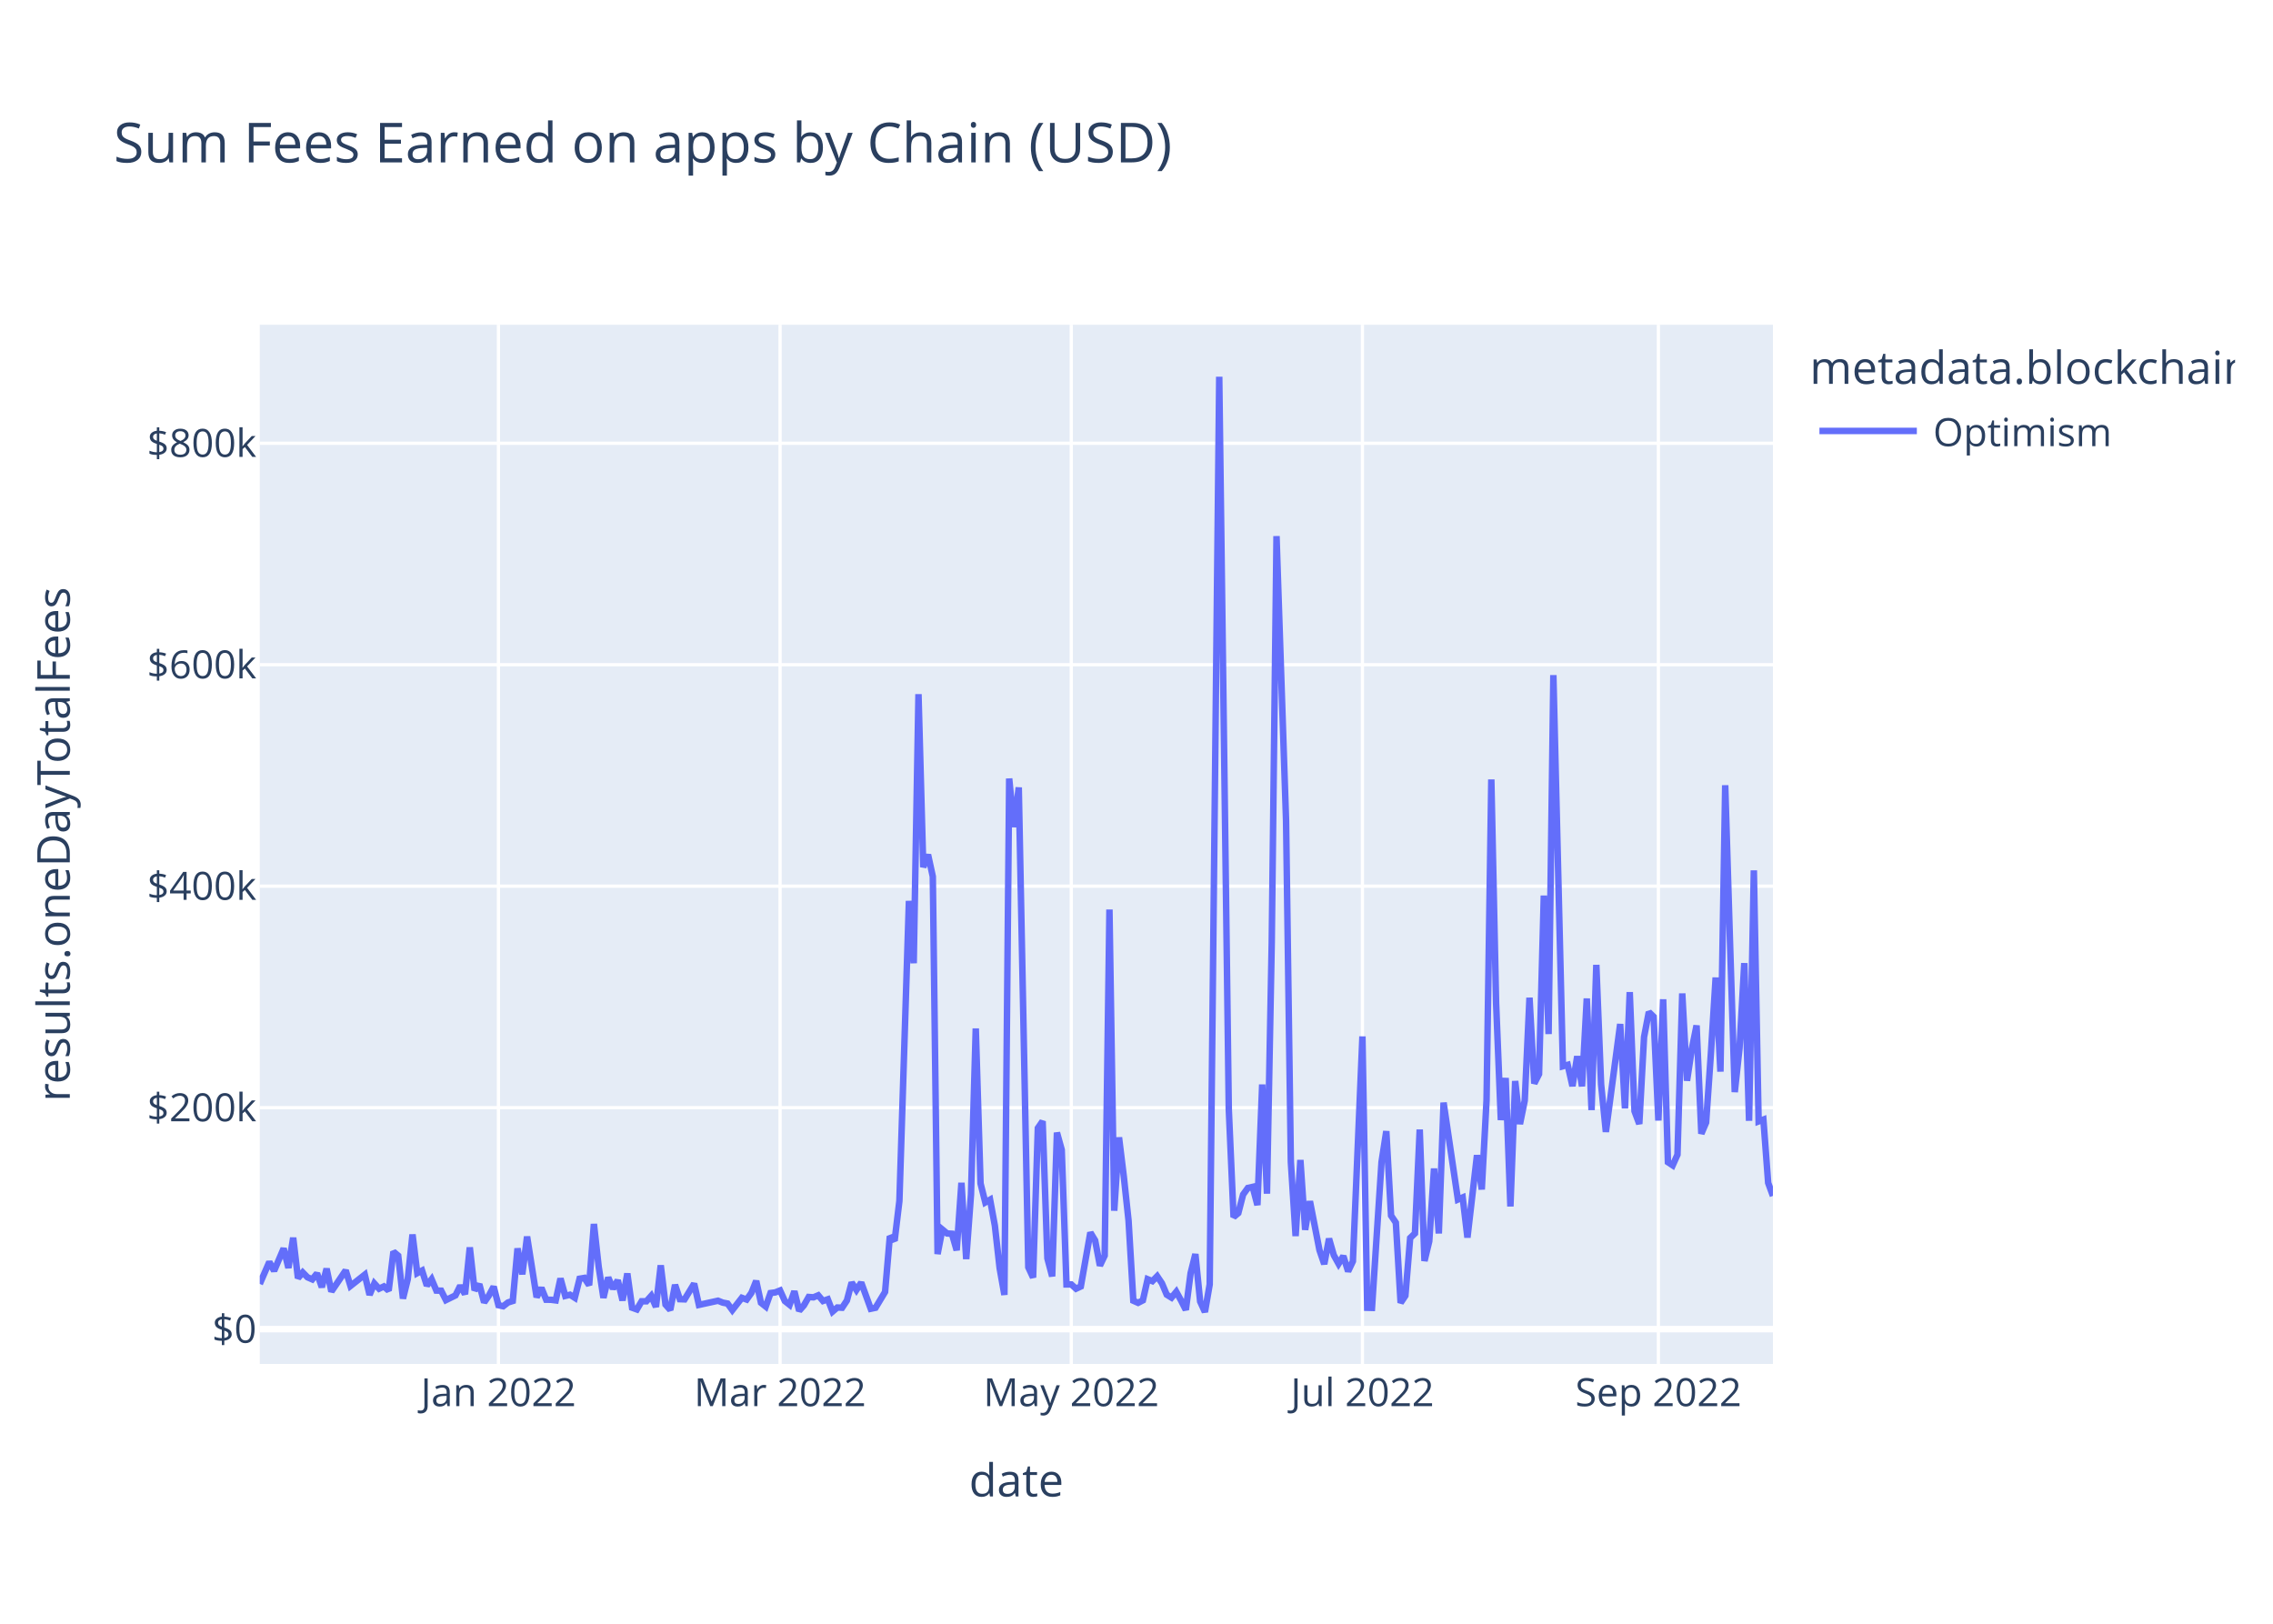
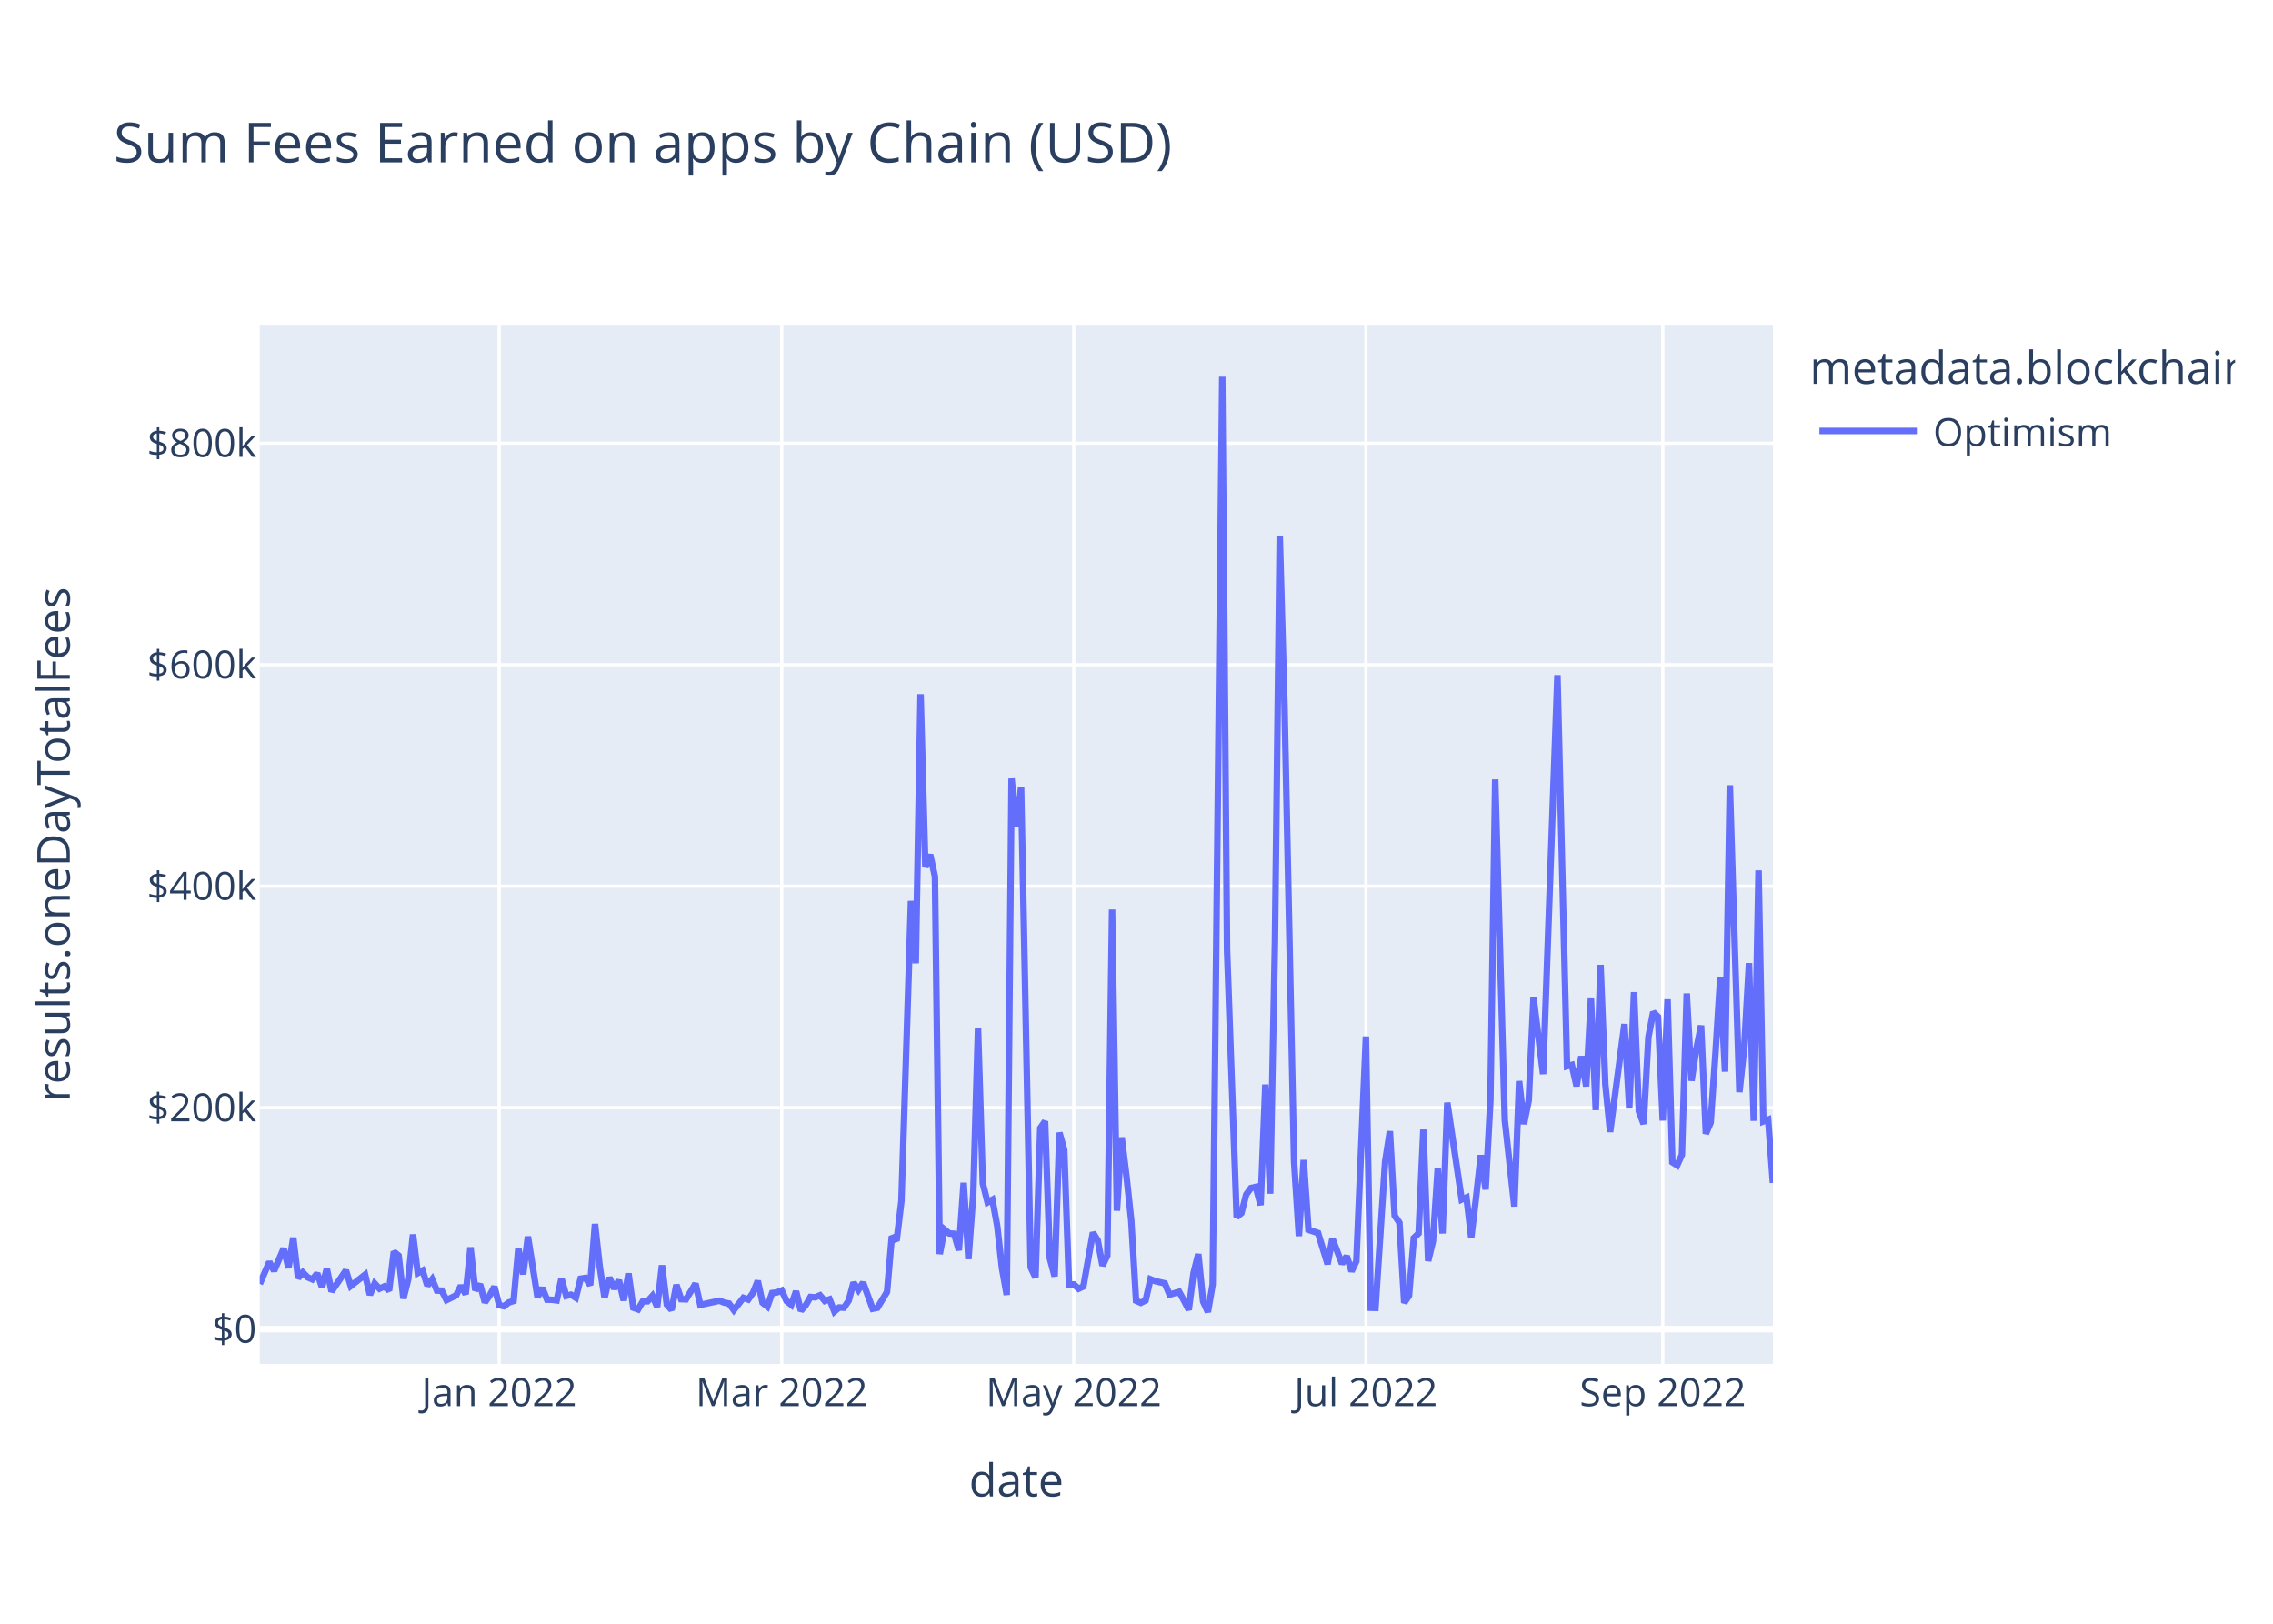
<svg xmlns="http://www.w3.org/2000/svg" class="main-svg" width="700" height="500" style="" viewBox="0 0 700 500">
  <rect x="0" y="0" width="700" height="500" style="fill: rgb(255, 255, 255); fill-opacity: 1;" />
-   <defs id="defs-530a85">
+   <defs id="defs-5d110a">
    <g class="clips">
-       <clipPath id="clip530a85xyplot" class="plotclip">
+       <clipPath id="clip5d110axyplot" class="plotclip">
        <rect width="466" height="320" />
      </clipPath>
-       <clipPath class="axesclip" id="clip530a85x">
+       <clipPath class="axesclip" id="clip5d110ax">
        <rect x="80" y="0" width="466" height="500" />
      </clipPath>
-       <clipPath class="axesclip" id="clip530a85y">
+       <clipPath class="axesclip" id="clip5d110ay">
        <rect x="0" y="100" width="700" height="320" />
      </clipPath>
-       <clipPath class="axesclip" id="clip530a85xy">
+       <clipPath class="axesclip" id="clip5d110axy">
        <rect x="80" y="100" width="466" height="320" />
      </clipPath>
    </g>
    <g class="gradients" />
    <g class="patterns" />
  </defs>
  <g class="bglayer">
    <rect class="bg" x="80" y="100" width="466" height="320" style="fill: rgb(229, 236, 246); fill-opacity: 1; stroke-width: 0;" />
  </g>
  <g class="layer-below">
    <g class="imagelayer" />
    <g class="shapelayer" />
  </g>
  <g class="cartesianlayer">
    <g class="subplot xy">
      <g class="layer-subplot">
        <g class="shapelayer" />
        <g class="imagelayer" />
      </g>
      <g class="minor-gridlayer">
        <g class="x" />
        <g class="y" />
      </g>
      <g class="gridlayer">
        <g class="x">
-           <path class="xgrid crisp" transform="translate(153.5,0)" d="M0,100v320" style="stroke: rgb(255, 255, 255); stroke-opacity: 1; stroke-width: 1px;" />
-           <path class="xgrid crisp" transform="translate(240.23,0)" d="M0,100v320" style="stroke: rgb(255, 255, 255); stroke-opacity: 1; stroke-width: 1px;" />
-           <path class="xgrid crisp" transform="translate(329.91,0)" d="M0,100v320" style="stroke: rgb(255, 255, 255); stroke-opacity: 1; stroke-width: 1px;" />
-           <path class="xgrid crisp" transform="translate(419.58,0)" d="M0,100v320" style="stroke: rgb(255, 255, 255); stroke-opacity: 1; stroke-width: 1px;" />
-           <path class="xgrid crisp" transform="translate(510.72,0)" d="M0,100v320" style="stroke: rgb(255, 255, 255); stroke-opacity: 1; stroke-width: 1px;" />
+           <path class="xgrid crisp" transform="translate(153.73,0)" d="M0,100v320" style="stroke: rgb(255, 255, 255); stroke-opacity: 1; stroke-width: 1px;" />
+           <path class="xgrid crisp" transform="translate(240.74,0)" d="M0,100v320" style="stroke: rgb(255, 255, 255); stroke-opacity: 1; stroke-width: 1px;" />
+           <path class="xgrid crisp" transform="translate(330.7,0)" d="M0,100v320" style="stroke: rgb(255, 255, 255); stroke-opacity: 1; stroke-width: 1px;" />
+           <path class="xgrid crisp" transform="translate(420.65,0)" d="M0,100v320" style="stroke: rgb(255, 255, 255); stroke-opacity: 1; stroke-width: 1px;" />
+           <path class="xgrid crisp" transform="translate(512.08,0)" d="M0,100v320" style="stroke: rgb(255, 255, 255); stroke-opacity: 1; stroke-width: 1px;" />
        </g>
        <g class="y">
          <path class="ygrid crisp" transform="translate(0,341.08)" d="M80,0h466" style="stroke: rgb(255, 255, 255); stroke-opacity: 1; stroke-width: 1px;" />
          <path class="ygrid crisp" transform="translate(0,272.88)" d="M80,0h466" style="stroke: rgb(255, 255, 255); stroke-opacity: 1; stroke-width: 1px;" />
          <path class="ygrid crisp" transform="translate(0,204.69)" d="M80,0h466" style="stroke: rgb(255, 255, 255); stroke-opacity: 1; stroke-width: 1px;" />
          <path class="ygrid crisp" transform="translate(0,136.49)" d="M80,0h466" style="stroke: rgb(255, 255, 255); stroke-opacity: 1; stroke-width: 1px;" />
        </g>
      </g>
      <g class="zerolinelayer">
        <path class="yzl zl crisp" transform="translate(0,409.28)" d="M80,0h466" style="stroke: rgb(255, 255, 255); stroke-opacity: 1; stroke-width: 2px;" />
      </g>
      <path class="xlines-below" />
      <path class="ylines-below" />
      <g class="overlines-below" />
      <g class="xaxislayer-below" />
      <g class="yaxislayer-below" />
      <g class="overaxes-below" />
-       <g class="plot" transform="translate(80,100)" clip-path="url(#clip530a85xyplot)">
+       <g class="plot" transform="translate(80,100)" clip-path="url(#clip5d110axyplot)">
        <g class="scatterlayer mlayer">
-           <g class="trace scatter tracef0a22d" style="stroke-miterlimit: 2; opacity: 1;">
+           <g class="trace scatter trace088049" style="stroke-miterlimit: 2; opacity: 1;">
            <g class="fills" />
            <g class="errorbars" />
            <g class="lines">
-               <path class="js-line" d="M0,295.36L2.94,288.59L4.41,291.34L7.35,284.43L8.82,290.43L10.29,281.13L11.76,293.58L13.23,291.83L14.7,293.32L16.17,293.96L17.64,292.11L19.11,296.36L20.58,290.66L22.05,297.69L23.52,295.54L26.46,291.19L27.93,295.99L32.34,292.51L33.81,298.72L35.28,295.22L36.75,296.83L38.22,296.14L39.69,297.42L41.16,285.43L42.63,286.66L44.1,299.87L45.57,293.92L47.04,280.14L48.51,292.04L49.98,291.25L51.45,295.86L52.92,293.93L54.39,297.41L55.86,297.44L57.33,300.34L60.27,298.89L61.74,295.92L63.21,298.52L64.68,284.11L66.15,297.31L67.62,295.47L69.09,301.05L70.56,298.94L72.03,296.2L73.5,301.91L74.97,302.23L76.44,301.08L77.91,300.61L79.38,284.42L80.85,292.4L82.32,280.78L85.26,299.45L86.73,296.58L88.2,300.22L89.67,300.24L91.14,300.43L92.61,293.69L94.08,299.05L95.55,298.69L97.02,299.63L98.49,293.76L99.96,293.51L101.43,295.75L102.9,276.9L104.37,290.07L105.84,299.64L107.31,293.38L108.78,296.84L110.25,294.23L111.72,300.45L113.19,292.14L114.66,302.68L116.13,303.21L117.6,300.7L119.07,300.7L120.54,299.05L122.01,302.43L123.48,289.63L124.95,301.72L126.42,303.37L127.89,295.64L129.36,300.06L130.83,300.11L133.77,295.28L135.24,301.82L141.12,300.53L142.59,301.12L144.06,301.4L145.53,303.42L148.47,299.64L149.94,300.17L151.41,298.11L152.88,294.43L154.35,301.16L155.82,302.33L157.29,298.17L158.76,297.97L160.23,297.38L161.7,300.62L163.17,301.79L164.64,297.62L166.11,303.63L167.58,301.96L169.05,299.38L170.52,299.49L171.99,298.87L173.46,300.61L174.93,300.1L176.4,303.87L177.87,302.62L179.34,302.69L180.81,300.47L182.28,294.93L183.75,297.22L185.22,294.94L188.16,303.01L189.63,302.7L192.57,297.82L194.04,280.69L195.51,282.05L196.98,269.8L199.92,177.42L201.39,196.61L202.86,113.76L204.33,167.03L205.8,163.17L207.27,169.92L208.74,286.16L210.21,278.6L211.68,279.82L213.15,279.91L214.62,285L216.09,264.21L217.56,287.71L219.03,267.8L220.5,216.69L221.97,264.42L223.44,270.26L224.91,269.42L226.38,277.4L227.85,290.48L229.32,298.74L230.79,139.73L232.26,154.68L233.74,142.47L236.68,290.23L238.15,293.39L239.62,247.38L241.09,245.26L242.56,287.48L244.03,293.03L245.5,248.76L246.97,254.05L248.44,295.52L249.91,295.51L251.38,296.83L252.85,296.14L255.79,279.54L257.26,281.96L258.73,289.72L260.2,286.64L261.67,180.07L263.14,272.82L264.61,250.24L266.08,262.2L267.55,275.83L269.02,300.53L270.49,301.18L271.96,300.42L273.43,293.91L274.9,294.5L276.37,292.99L277.84,295.18L279.31,298.67L280.78,299.58L282.25,297.78L283.72,300.46L285.19,303.35L286.66,292.06L288.13,286.17L289.6,300.76L291.07,304L292.54,295.52L295.48,16L298.42,241.56L299.89,274.77L301.36,273.54L302.83,267.84L304.3,265.81L305.77,265.48L307.24,271.09L308.71,233.95L310.18,267.57L311.65,190.2L313.12,65.08L316.06,152.69L317.53,257.76L319,280.62L320.47,257.2L321.94,278.7L323.41,269.9L326.35,284.96L327.82,289.26L329.29,281.42L330.76,286.51L332.23,289.15L333.7,286.79L335.17,291.48L336.64,288.38L339.58,219.15L341.05,302.7L342.52,302.74L343.99,280.24L345.46,257.84L346.93,248.32L348.4,274.32L349.87,276.5L351.34,301.18L352.81,298.99L354.28,281.21L355.75,279.8L357.22,247.82L358.69,288.29L360.16,282.2L361.63,259.82L363.1,279.82L364.57,239.53L368.98,269.37L370.45,268.74L371.92,281.07L374.86,255.72L376.33,266.27L377.8,238.8L379.27,140.01L380.74,208.8L382.21,244.9L383.68,231.94L385.15,271.5L386.62,232.88L388.09,246.13L389.56,238.9L391.03,207.22L392.5,233.64L393.97,230.74L395.44,175.78L396.91,218.42L398.38,107.89L401.32,228.32L402.79,227.91L404.26,234.44L405.73,225.25L407.2,234.51L408.67,207.46L410.14,241.83L411.61,197.11L413.08,233.89L414.55,248.55L418.96,215.33L420.43,241.31L421.9,205.5L423.37,242.17L424.84,246.1L426.31,219.33L427.78,211.64L429.25,213.07L430.72,245.04L432.19,207.71L433.66,257.87L435.13,258.84L436.6,255.56L438.07,205.91L439.54,232.79L441.01,223.07L442.48,215.77L443.95,249.11L445.42,245.66L446.89,224.45L448.36,201.01L449.83,229.99L451.3,141.8L452.77,189.8L454.24,236.29L455.71,222.74L457.18,196.57L458.65,245.13L460.12,168.01L461.59,245.31L463.06,244.75L464.53,264.24L466,268.26" style="vector-effect: non-scaling-stroke; fill: none; stroke: rgb(99, 110, 250); stroke-opacity: 1; stroke-width: 2px; opacity: 1;" />
+               <path class="js-line" d="M0,295.36L2.95,288.59L4.42,291.34L7.37,284.43L8.85,290.43L10.32,281.13L11.8,293.58L13.27,291.83L14.75,293.32L16.22,293.96L17.7,292.11L19.17,296.36L20.65,290.66L22.12,297.69L23.59,295.54L26.54,291.19L28.02,295.99L32.44,292.51L33.92,298.72L35.39,295.22L36.87,296.83L38.34,296.14L39.82,297.42L41.29,285.43L42.77,286.66L44.24,299.87L45.72,293.92L47.19,280.14L48.66,292.04L50.14,291.25L51.61,295.86L53.09,293.93L54.56,297.41L56.04,297.44L57.51,300.34L60.46,298.89L61.94,295.92L63.41,298.52L64.89,284.11L66.36,297.31L67.84,295.47L69.31,301.05L70.78,298.94L72.26,296.2L73.73,301.91L75.21,302.23L76.68,301.08L78.16,300.61L79.63,284.42L81.11,292.4L82.58,280.78L85.53,299.45L87.01,296.58L88.48,300.22L89.96,300.24L91.43,300.43L92.91,293.69L94.38,299.05L95.85,298.69L97.33,299.63L98.8,293.76L100.28,293.51L101.75,295.75L103.23,276.9L104.7,290.07L106.18,299.64L107.65,293.38L109.13,296.84L110.6,294.23L112.08,300.45L113.55,292.14L115.03,302.68L116.5,303.21L117.97,300.7L119.45,300.7L120.92,299.05L122.4,302.43L123.87,289.63L125.35,301.72L126.82,303.37L128.3,295.64L129.77,300.06L131.25,300.11L134.2,295.28L135.67,301.82L141.57,300.53L143.04,301.12L144.52,301.4L145.99,303.42L148.94,299.64L150.42,300.17L151.89,298.11L153.37,294.43L154.84,301.16L156.32,302.33L157.79,298.17L159.27,297.97L160.74,297.38L162.22,300.62L163.69,301.79L165.16,297.62L166.64,303.63L168.11,301.96L169.59,299.38L171.06,299.49L172.54,298.87L174.01,300.61L175.49,300.1L176.96,303.87L178.44,302.62L179.91,302.69L181.39,300.47L182.86,294.93L184.34,297.22L185.81,294.94L188.76,303.01L190.23,302.7L193.18,297.82L194.66,280.69L196.13,282.05L197.61,269.8L200.56,177.42L202.03,196.61L203.51,113.76L204.98,167.03L206.46,163.17L207.93,169.92L209.41,286.16L210.88,278.6L212.35,279.82L213.83,279.91L215.3,285L216.78,264.21L218.25,287.71L219.73,267.8L221.2,216.69L222.68,264.42L224.15,270.26L225.63,269.42L227.1,277.4L228.58,290.48L230.05,298.74L231.53,139.73L233,154.68L234.47,142.47L237.42,290.23L238.9,293.39L240.37,247.38L241.85,245.26L243.32,287.48L244.8,293.03L246.27,248.76L247.75,254.05L249.22,295.52L250.7,295.51L252.17,296.83L253.65,296.14L256.59,279.54L258.07,281.96L259.54,289.72L261.02,286.64L262.49,180.07L263.97,272.82L265.44,250.24L266.92,262.2L268.39,275.83L269.87,300.53L271.34,301.18L272.82,300.42L274.29,293.91L275.77,294.5L278.72,295.18L280.19,298.67L283.14,297.78L284.61,300.46L286.09,303.35L287.56,292.06L289.04,286.17L290.51,300.76L291.99,304L293.46,295.52L296.41,16L297.89,192.62L300.84,274.77L302.31,273.54L303.78,267.84L305.26,265.81L306.73,265.48L308.21,271.09L309.68,233.95L311.16,267.57L312.63,190.2L314.11,65.08L315.58,117.15L318.53,257.76L320.01,280.62L321.48,257.2L322.96,278.7L325.91,279.67L328.85,289.26L330.33,281.42L333.28,289.15L334.75,286.79L336.23,291.48L337.7,288.38L340.65,219.15L342.13,302.7L343.6,302.74L345.08,280.24L346.55,257.84L348.03,248.32L349.5,274.32L350.97,276.5L352.45,301.18L353.92,298.99L355.4,281.21L356.87,279.8L358.35,247.82L359.82,288.29L361.3,282.2L362.77,259.82L364.25,279.82L365.72,239.53L370.15,269.37L371.62,268.74L373.09,281.07L374.57,268.81L376.04,255.72L377.52,266.27L378.99,238.8L380.47,140.01L383.42,244.9L386.37,271.5L387.84,232.88L389.32,246.13L390.79,238.9L392.27,207.22L395.22,230.74L399.64,107.89L402.59,228.32L404.06,227.91L405.54,234.44L407.01,225.25L408.49,234.51L409.96,207.46L411.44,241.83L412.91,197.11L414.39,233.89L415.86,248.55L420.28,215.33L421.76,241.31L423.23,205.5L424.71,242.17L426.18,246.1L427.66,219.33L429.13,211.64L430.61,213.07L432.08,245.04L433.56,207.71L435.03,257.87L436.51,258.84L437.98,255.56L439.46,205.91L440.93,232.79L442.41,223.07L443.88,215.77L445.35,249.11L446.83,245.66L448.3,224.45L449.78,201.01L451.25,229.99L452.73,141.8L454.2,189.8L455.68,236.29L457.15,222.74L458.63,196.57L460.1,245.13L461.58,168.01L463.05,245.31L464.53,244.75L466,264.24" style="vector-effect: non-scaling-stroke; fill: none; stroke: rgb(99, 110, 250); stroke-opacity: 1; stroke-width: 2px; opacity: 1;" />
            </g>
            <g class="points" />
            <g class="text" />
          </g>
        </g>
      </g>
      <g class="overplot" />
      <path class="xlines-above crisp" d="M0,0" style="fill: none;" />
      <path class="ylines-above crisp" d="M0,0" style="fill: none;" />
      <g class="overlines-above" />
      <g class="xaxislayer-above">
        <g class="xtick">
-           <text text-anchor="middle" x="0" y="433" transform="translate(153.5,0)" style="font-family: 'Open Sans', verdana, arial, sans-serif; font-size: 12px; fill: rgb(42, 63, 95); fill-opacity: 1; white-space: pre; opacity: 1;">Jan 2022</text>
+           <text text-anchor="middle" x="0" y="433" transform="translate(153.73,0)" style="font-family: 'Open Sans', verdana, arial, sans-serif; font-size: 12px; fill: rgb(42, 63, 95); fill-opacity: 1; white-space: pre; opacity: 1;">Jan 2022</text>
        </g>
        <g class="xtick">
-           <text text-anchor="middle" x="0" y="433" style="font-family: 'Open Sans', verdana, arial, sans-serif; font-size: 12px; fill: rgb(42, 63, 95); fill-opacity: 1; white-space: pre; opacity: 1;" transform="translate(240.23,0)">Mar 2022</text>
+           <text text-anchor="middle" x="0" y="433" style="font-family: 'Open Sans', verdana, arial, sans-serif; font-size: 12px; fill: rgb(42, 63, 95); fill-opacity: 1; white-space: pre; opacity: 1;" transform="translate(240.74,0)">Mar 2022</text>
        </g>
        <g class="xtick">
-           <text text-anchor="middle" x="0" y="433" style="font-family: 'Open Sans', verdana, arial, sans-serif; font-size: 12px; fill: rgb(42, 63, 95); fill-opacity: 1; white-space: pre; opacity: 1;" transform="translate(329.91,0)">May 2022</text>
+           <text text-anchor="middle" x="0" y="433" style="font-family: 'Open Sans', verdana, arial, sans-serif; font-size: 12px; fill: rgb(42, 63, 95); fill-opacity: 1; white-space: pre; opacity: 1;" transform="translate(330.7,0)">May 2022</text>
        </g>
        <g class="xtick">
-           <text text-anchor="middle" x="0" y="433" style="font-family: 'Open Sans', verdana, arial, sans-serif; font-size: 12px; fill: rgb(42, 63, 95); fill-opacity: 1; white-space: pre; opacity: 1;" transform="translate(419.58,0)">Jul 2022</text>
+           <text text-anchor="middle" x="0" y="433" style="font-family: 'Open Sans', verdana, arial, sans-serif; font-size: 12px; fill: rgb(42, 63, 95); fill-opacity: 1; white-space: pre; opacity: 1;" transform="translate(420.65,0)">Jul 2022</text>
        </g>
        <g class="xtick">
-           <text text-anchor="middle" x="0" y="433" style="font-family: 'Open Sans', verdana, arial, sans-serif; font-size: 12px; fill: rgb(42, 63, 95); fill-opacity: 1; white-space: pre; opacity: 1;" transform="translate(510.72,0)">Sep 2022</text>
+           <text text-anchor="middle" x="0" y="433" style="font-family: 'Open Sans', verdana, arial, sans-serif; font-size: 12px; fill: rgb(42, 63, 95); fill-opacity: 1; white-space: pre; opacity: 1;" transform="translate(512.08,0)">Sep 2022</text>
        </g>
      </g>
      <g class="yaxislayer-above">
        <g class="ytick">
          <text text-anchor="end" x="79" y="4.2" transform="translate(0,409.28)" style="font-family: 'Open Sans', verdana, arial, sans-serif; font-size: 12px; fill: rgb(42, 63, 95); fill-opacity: 1; white-space: pre; opacity: 1;">$0</text>
        </g>
        <g class="ytick">
          <text text-anchor="end" x="79" y="4.2" style="font-family: 'Open Sans', verdana, arial, sans-serif; font-size: 12px; fill: rgb(42, 63, 95); fill-opacity: 1; white-space: pre; opacity: 1;" transform="translate(0,341.08)">$200k</text>
        </g>
        <g class="ytick">
          <text text-anchor="end" x="79" y="4.2" style="font-family: 'Open Sans', verdana, arial, sans-serif; font-size: 12px; fill: rgb(42, 63, 95); fill-opacity: 1; white-space: pre; opacity: 1;" transform="translate(0,272.88)">$400k</text>
        </g>
        <g class="ytick">
          <text text-anchor="end" x="79" y="4.2" style="font-family: 'Open Sans', verdana, arial, sans-serif; font-size: 12px; fill: rgb(42, 63, 95); fill-opacity: 1; white-space: pre; opacity: 1;" transform="translate(0,204.69)">$600k</text>
        </g>
        <g class="ytick">
          <text text-anchor="end" x="79" y="4.2" style="font-family: 'Open Sans', verdana, arial, sans-serif; font-size: 12px; fill: rgb(42, 63, 95); fill-opacity: 1; white-space: pre; opacity: 1;" transform="translate(0,136.49)">$800k</text>
        </g>
      </g>
      <g class="overaxes-above" />
    </g>
  </g>
  <g class="polarlayer" />
  <g class="smithlayer" />
  <g class="ternarylayer" />
  <g class="geolayer" />
  <g class="funnelarealayer" />
  <g class="pielayer" />
  <g class="iciclelayer" />
  <g class="treemaplayer" />
  <g class="sunburstlayer" />
  <g class="glimages" />
-   <defs id="topdefs-530a85">
+   <defs id="topdefs-5d110a">
    <g class="clips" />
-     <clipPath id="legend530a85">
+     <clipPath id="legend5d110a">
      <rect width="133" height="48" x="0" y="0" />
    </clipPath>
  </defs>
  <g class="layer-above">
    <g class="imagelayer" />
    <g class="shapelayer" />
  </g>
  <g class="infolayer">
    <g class="legend" pointer-events="all" transform="translate(555.32,100)">
      <rect class="bg" shape-rendering="crispEdges" style="stroke: rgb(68, 68, 68); stroke-opacity: 1; fill: rgb(255, 255, 255); fill-opacity: 1; stroke-width: 0px;" width="133" height="48" x="0" y="0" />
-       <g class="scrollbox" transform="" clip-path="url(#legend530a85)">
+       <g class="scrollbox" transform="" clip-path="url(#legend5d110a)">
        <text class="legendtitletext" text-anchor="start" x="2" y="18.2" style="font-family: 'Open Sans', verdana, arial, sans-serif; font-size: 14px; fill: rgb(42, 63, 95); fill-opacity: 1; white-space: pre;">metadata.blockchain</text>
        <g class="groups" transform="">
          <g class="traces" transform="translate(0,32.7)" style="opacity: 1;">
            <text class="legendtext" text-anchor="start" x="40" y="4.68" style="font-family: 'Open Sans', verdana, arial, sans-serif; font-size: 12px; fill: rgb(42, 63, 95); fill-opacity: 1; white-space: pre;">Optimism</text>
            <g class="layers" style="opacity: 1;">
              <g class="legendfill" />
              <g class="legendlines">
                <path class="js-line" d="M5,0h30" style="fill: none; stroke: rgb(99, 110, 250); stroke-opacity: 1; stroke-width: 2px;" />
              </g>
              <g class="legendsymbols">
                <g class="legendpoints" />
              </g>
            </g>
            <rect class="legendtoggle" x="0" y="-9.5" width="90.672" height="19" style="fill: rgb(0, 0, 0); fill-opacity: 0;" />
          </g>
        </g>
      </g>
      <rect class="scrollbar" rx="20" ry="3" width="0" height="0" style="fill: rgb(128, 139, 164); fill-opacity: 1;" x="0" y="0" />
    </g>
    <g class="g-gtitle">
      <text class="gtitle" x="35" y="50" text-anchor="start" dy="0em" style="font-family: 'Open Sans', verdana, arial, sans-serif; font-size: 17px; fill: rgb(42, 63, 95); opacity: 1; font-weight: normal; white-space: pre;">Sum Fees Earned on apps by Chain (USD)</text>
    </g>
    <g class="g-xtitle">
      <text class="xtitle" x="313" y="460.8" text-anchor="middle" style="font-family: 'Open Sans', verdana, arial, sans-serif; font-size: 14px; fill: rgb(42, 63, 95); opacity: 1; font-weight: normal; white-space: pre;">date</text>
    </g>
    <g class="g-ytitle">
      <text class="ytitle" transform="rotate(-90,21.49688,260)" x="21.497" y="260" text-anchor="middle" style="font-family: 'Open Sans', verdana, arial, sans-serif; font-size: 14px; fill: rgb(42, 63, 95); opacity: 1; font-weight: normal; white-space: pre;">results.oneDayTotalFees</text>
    </g>
  </g>
</svg>
